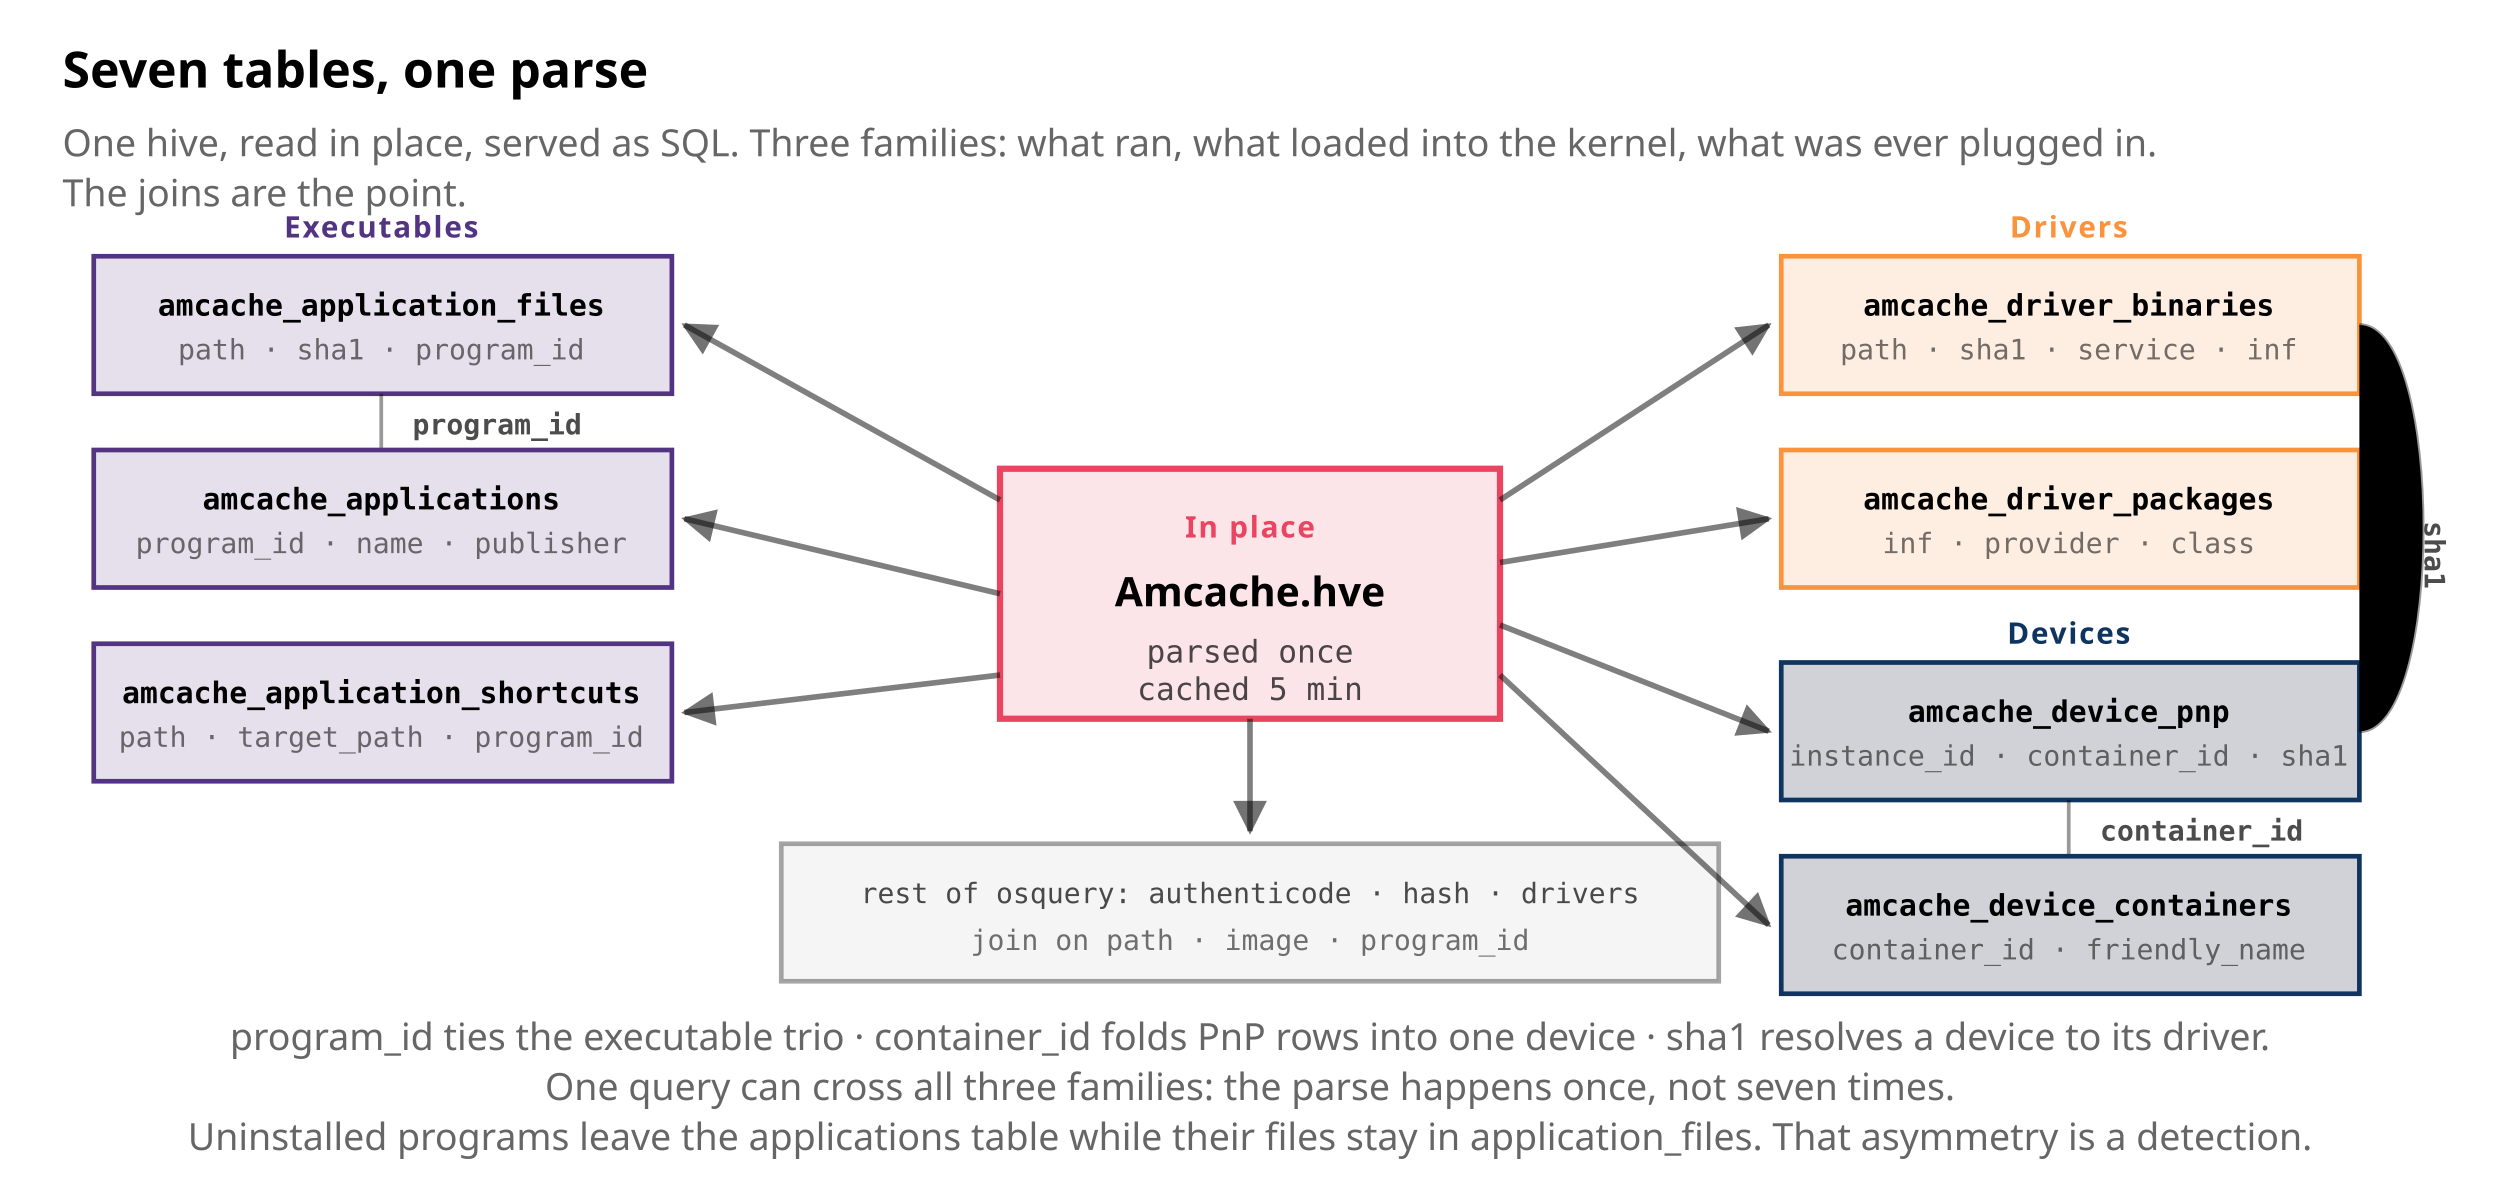
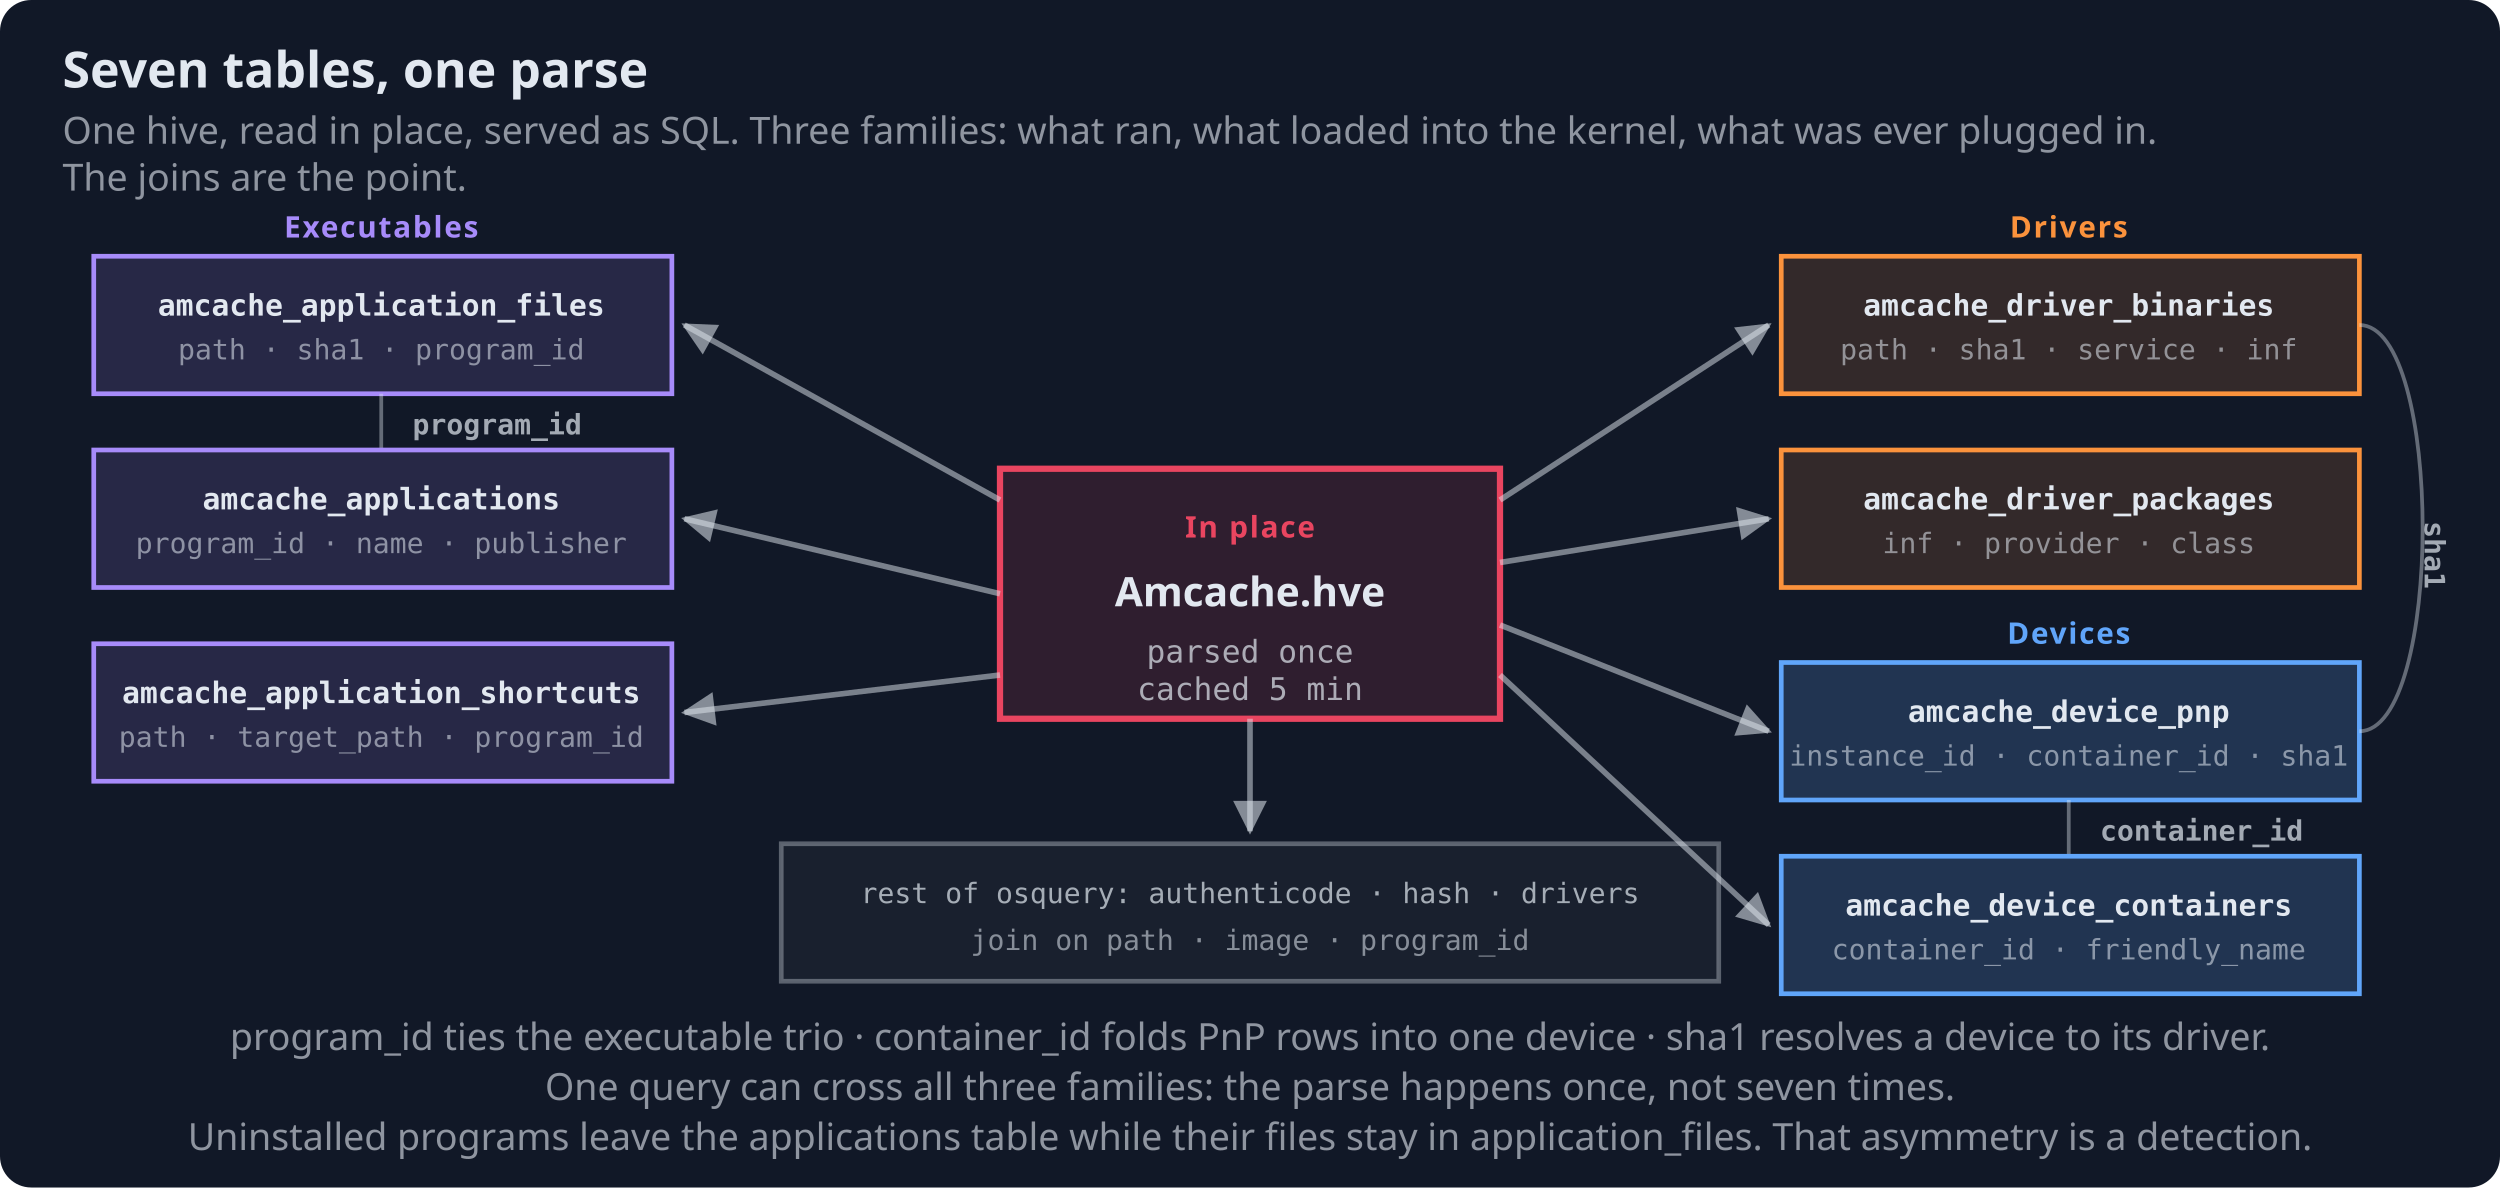
- <svg xmlns="http://www.w3.org/2000/svg" viewBox="0 0 800 380" width="100%" style="max-width: 800px; height: auto;" role="img" aria-label="Map of the seven amcache SQL tables served from one in-place parse of Amcache.hve: three executable tables joined on program_id, two driver tables, two device tables joined on container_id, plus joins into the rest of osquery on path, image and program_id">
+ <svg xmlns="http://www.w3.org/2000/svg" viewBox="0 0 800 380" width="100%" style="max-width: 800px; height: auto; color: #e2e8f0;" role="img" aria-label="Map of the seven amcache SQL tables served from one in-place parse of Amcache.hve: three executable tables joined on program_id, two driver tables, two device tables joined on container_id, plus joins into the rest of osquery on path, image and program_id">
  <style>
    .hive    { fill: #e94560; fill-opacity: 0.14; stroke: #e94560; stroke-width: 2; }
-     .exe     { fill: #533483; fill-opacity: 0.15; stroke: #533483; stroke-width: 1.5; }
+     .exe     { fill: #a78bfa; fill-opacity: 0.15; stroke: #a78bfa; stroke-width: 1.5; }
    .drv     { fill: #fb923c; fill-opacity: 0.15; stroke: #fb923c; stroke-width: 1.5; }
-     .dev     { fill: #16213e; fill-opacity: 0.20; stroke: #0f3460; stroke-width: 1.5; }
+     .dev     { fill: #60a5fa; fill-opacity: 0.20; stroke: #60a5fa; stroke-width: 1.5; }
    .ext     { fill: currentColor; fill-opacity: 0.04; stroke: currentColor; stroke-opacity: 0.35; stroke-width: 1.5; }
    .title    { font: 600 16px ui-sans-serif, system-ui, sans-serif; fill: currentColor; }
    .subtitle { font: 12px ui-sans-serif, system-ui, sans-serif; fill: currentColor; fill-opacity: 0.6; }
    .tbl      { font: 600 9.5px ui-monospace, SFMono-Regular, Menlo, monospace; fill: currentColor; }
    .key      { font: 9px ui-monospace, SFMono-Regular, Menlo, monospace; fill: currentColor; fill-opacity: 0.55; }
    .hive-lbl { font: 600 13px ui-sans-serif, system-ui, sans-serif; fill: currentColor; }
    .mono     { font: 10px ui-monospace, SFMono-Regular, Menlo, monospace; fill: currentColor; fill-opacity: 0.7; }
-     .tag-e    { font: 600 9.5px ui-sans-serif, system-ui, sans-serif; fill: #533483; text-transform: uppercase; letter-spacing: 0.06em; }
+     .tag-e    { font: 600 9.5px ui-sans-serif, system-ui, sans-serif; fill: #a78bfa; text-transform: uppercase; letter-spacing: 0.06em; }
    .tag-d    { font: 600 9.5px ui-sans-serif, system-ui, sans-serif; fill: #fb923c; text-transform: uppercase; letter-spacing: 0.06em; }
-     .tag-v    { font: 600 9.5px ui-sans-serif, system-ui, sans-serif; fill: #0f3460; text-transform: uppercase; letter-spacing: 0.06em; }
+     .tag-v    { font: 600 9.5px ui-sans-serif, system-ui, sans-serif; fill: #60a5fa; text-transform: uppercase; letter-spacing: 0.06em; }
    .tag-h    { font: 600 9.5px ui-sans-serif, system-ui, sans-serif; fill: #e94560; text-transform: uppercase; letter-spacing: 0.06em; }
    .join     { font: 700 9px ui-monospace, SFMono-Regular, Menlo, monospace; fill: currentColor; fill-opacity: 0.7; }
    .arrow    { stroke: currentColor; stroke-opacity: 0.5; stroke-width: 1.8; fill: none; }
-     .joinline { stroke: currentColor; stroke-opacity: 0.4; stroke-width: 1.2; }
+     .joinline { fill: none; stroke: currentColor; stroke-opacity: 0.4; stroke-width: 1.2; }
  </style>
+   <rect data-panel="bg" x="0" y="0" width="800" height="380" rx="10" fill="#111827" />
  <text x="20" y="28" class="title">Seven tables, one parse</text>
-   <text x="20" y="50" class="subtitle">One hive, read in place, served as SQL. Three families: what ran, what loaded into the kernel, what was ever plugged in.</text>
-   <text x="20" y="66" class="subtitle">The joins are the point.</text>
+   <text x="20" y="46" class="subtitle">One hive, read in place, served as SQL. Three families: what ran, what loaded into the kernel, what was ever plugged in.</text>
+   <text x="20" y="61" class="subtitle">The joins are the point.</text>
  <defs>
    <marker id="arr" viewBox="0 0 10 10" refX="9" refY="5" markerWidth="6" markerHeight="6" orient="auto">
      <path d="M 0 0 L 10 5 L 0 10 z" fill="currentColor" fill-opacity="0.55" />
    </marker>
  </defs>
  <text x="122" y="76" text-anchor="middle" class="tag-e">Executables</text>
  <text x="662" y="76" text-anchor="middle" class="tag-d">Drivers</text>
  <text x="662" y="206" text-anchor="middle" class="tag-v">Devices</text>
  <rect class="exe" x="30" y="82" width="185" height="44" />
  <text x="122" y="101" text-anchor="middle" class="tbl">amcache_application_files</text>
  <text x="122" y="115" text-anchor="middle" class="key">path · sha1 · program_id</text>
  <path class="joinline" d="M 122 126 L 122 144" />
  <text x="132" y="139" class="join">program_id</text>
  <rect class="exe" x="30" y="144" width="185" height="44" />
  <text x="122" y="163" text-anchor="middle" class="tbl">amcache_applications</text>
  <text x="122" y="177" text-anchor="middle" class="key">program_id · name · publisher</text>
  <rect class="exe" x="30" y="206" width="185" height="44" />
  <text x="122" y="225" text-anchor="middle" class="tbl">amcache_application_shortcuts</text>
  <text x="122" y="239" text-anchor="middle" class="key">path · target_path · program_id</text>
  <rect class="drv" x="570" y="82" width="185" height="44" />
  <text x="662" y="101" text-anchor="middle" class="tbl">amcache_driver_binaries</text>
  <text x="662" y="115" text-anchor="middle" class="key">path · sha1 · service · inf</text>
  <rect class="drv" x="570" y="144" width="185" height="44" />
  <text x="662" y="163" text-anchor="middle" class="tbl">amcache_driver_packages</text>
  <text x="662" y="177" text-anchor="middle" class="key">inf · provider · class</text>
  <rect class="dev" x="570" y="212" width="185" height="44" />
  <text x="662" y="231" text-anchor="middle" class="tbl">amcache_device_pnp</text>
  <text x="662" y="245" text-anchor="middle" class="key">instance_id · container_id · sha1</text>
  <path class="joinline" d="M 662 256 L 662 274" />
  <text x="672" y="269" class="join">container_id</text>
  <rect class="dev" x="570" y="274" width="185" height="44" />
  <text x="662" y="293" text-anchor="middle" class="tbl">amcache_device_containers</text>
  <text x="662" y="307" text-anchor="middle" class="key">container_id · friendly_name</text>
  <path class="joinline" d="M 755 234 C 782 234, 782 104, 755 104" />
  <text x="779" y="172" text-anchor="middle" class="join" style="writing-mode: vertical-rl;">sha1</text>
  <rect class="hive" x="320" y="150" width="160" height="80" />
  <text x="400" y="172" text-anchor="middle" class="tag-h">In place</text>
  <text x="400" y="194" text-anchor="middle" class="hive-lbl">Amcache.hve</text>
  <text x="400" y="212" text-anchor="middle" class="mono">parsed once</text>
  <text x="400" y="224" text-anchor="middle" class="mono">cached 5 min</text>
  <path class="arrow" d="M 320 160 L 219 104" marker-end="url(#arr)" />
  <path class="arrow" d="M 320 190 L 219 166" marker-end="url(#arr)" />
  <path class="arrow" d="M 320 216 L 219 228" marker-end="url(#arr)" />
  <path class="arrow" d="M 480 160 L 566 104" marker-end="url(#arr)" />
  <path class="arrow" d="M 480 180 L 566 166" marker-end="url(#arr)" />
  <path class="arrow" d="M 480 200 L 566 234" marker-end="url(#arr)" />
  <path class="arrow" d="M 480 216 L 566 296" marker-end="url(#arr)" />
  <rect class="ext" x="250" y="270" width="300" height="44" />
  <text x="400" y="289" text-anchor="middle" class="mono" style="font-size:9px">rest of osquery: authenticode · hash · drivers</text>
  <text x="400" y="304" text-anchor="middle" class="key">join on path · image · program_id</text>
  <path class="arrow" d="M 400 230 L 400 266" marker-end="url(#arr)" />
  <text x="400" y="336" text-anchor="middle" class="subtitle">program_id ties the executable trio · container_id folds PnP rows into one device · sha1 resolves a device to its driver.</text>
  <text x="400" y="352" text-anchor="middle" class="subtitle">One query can cross all three families: the parse happens once, not seven times.</text>
  <text x="400" y="368" text-anchor="middle" class="subtitle">Uninstalled programs leave the applications table while their files stay in application_files. That asymmetry is a detection.</text>
</svg>
